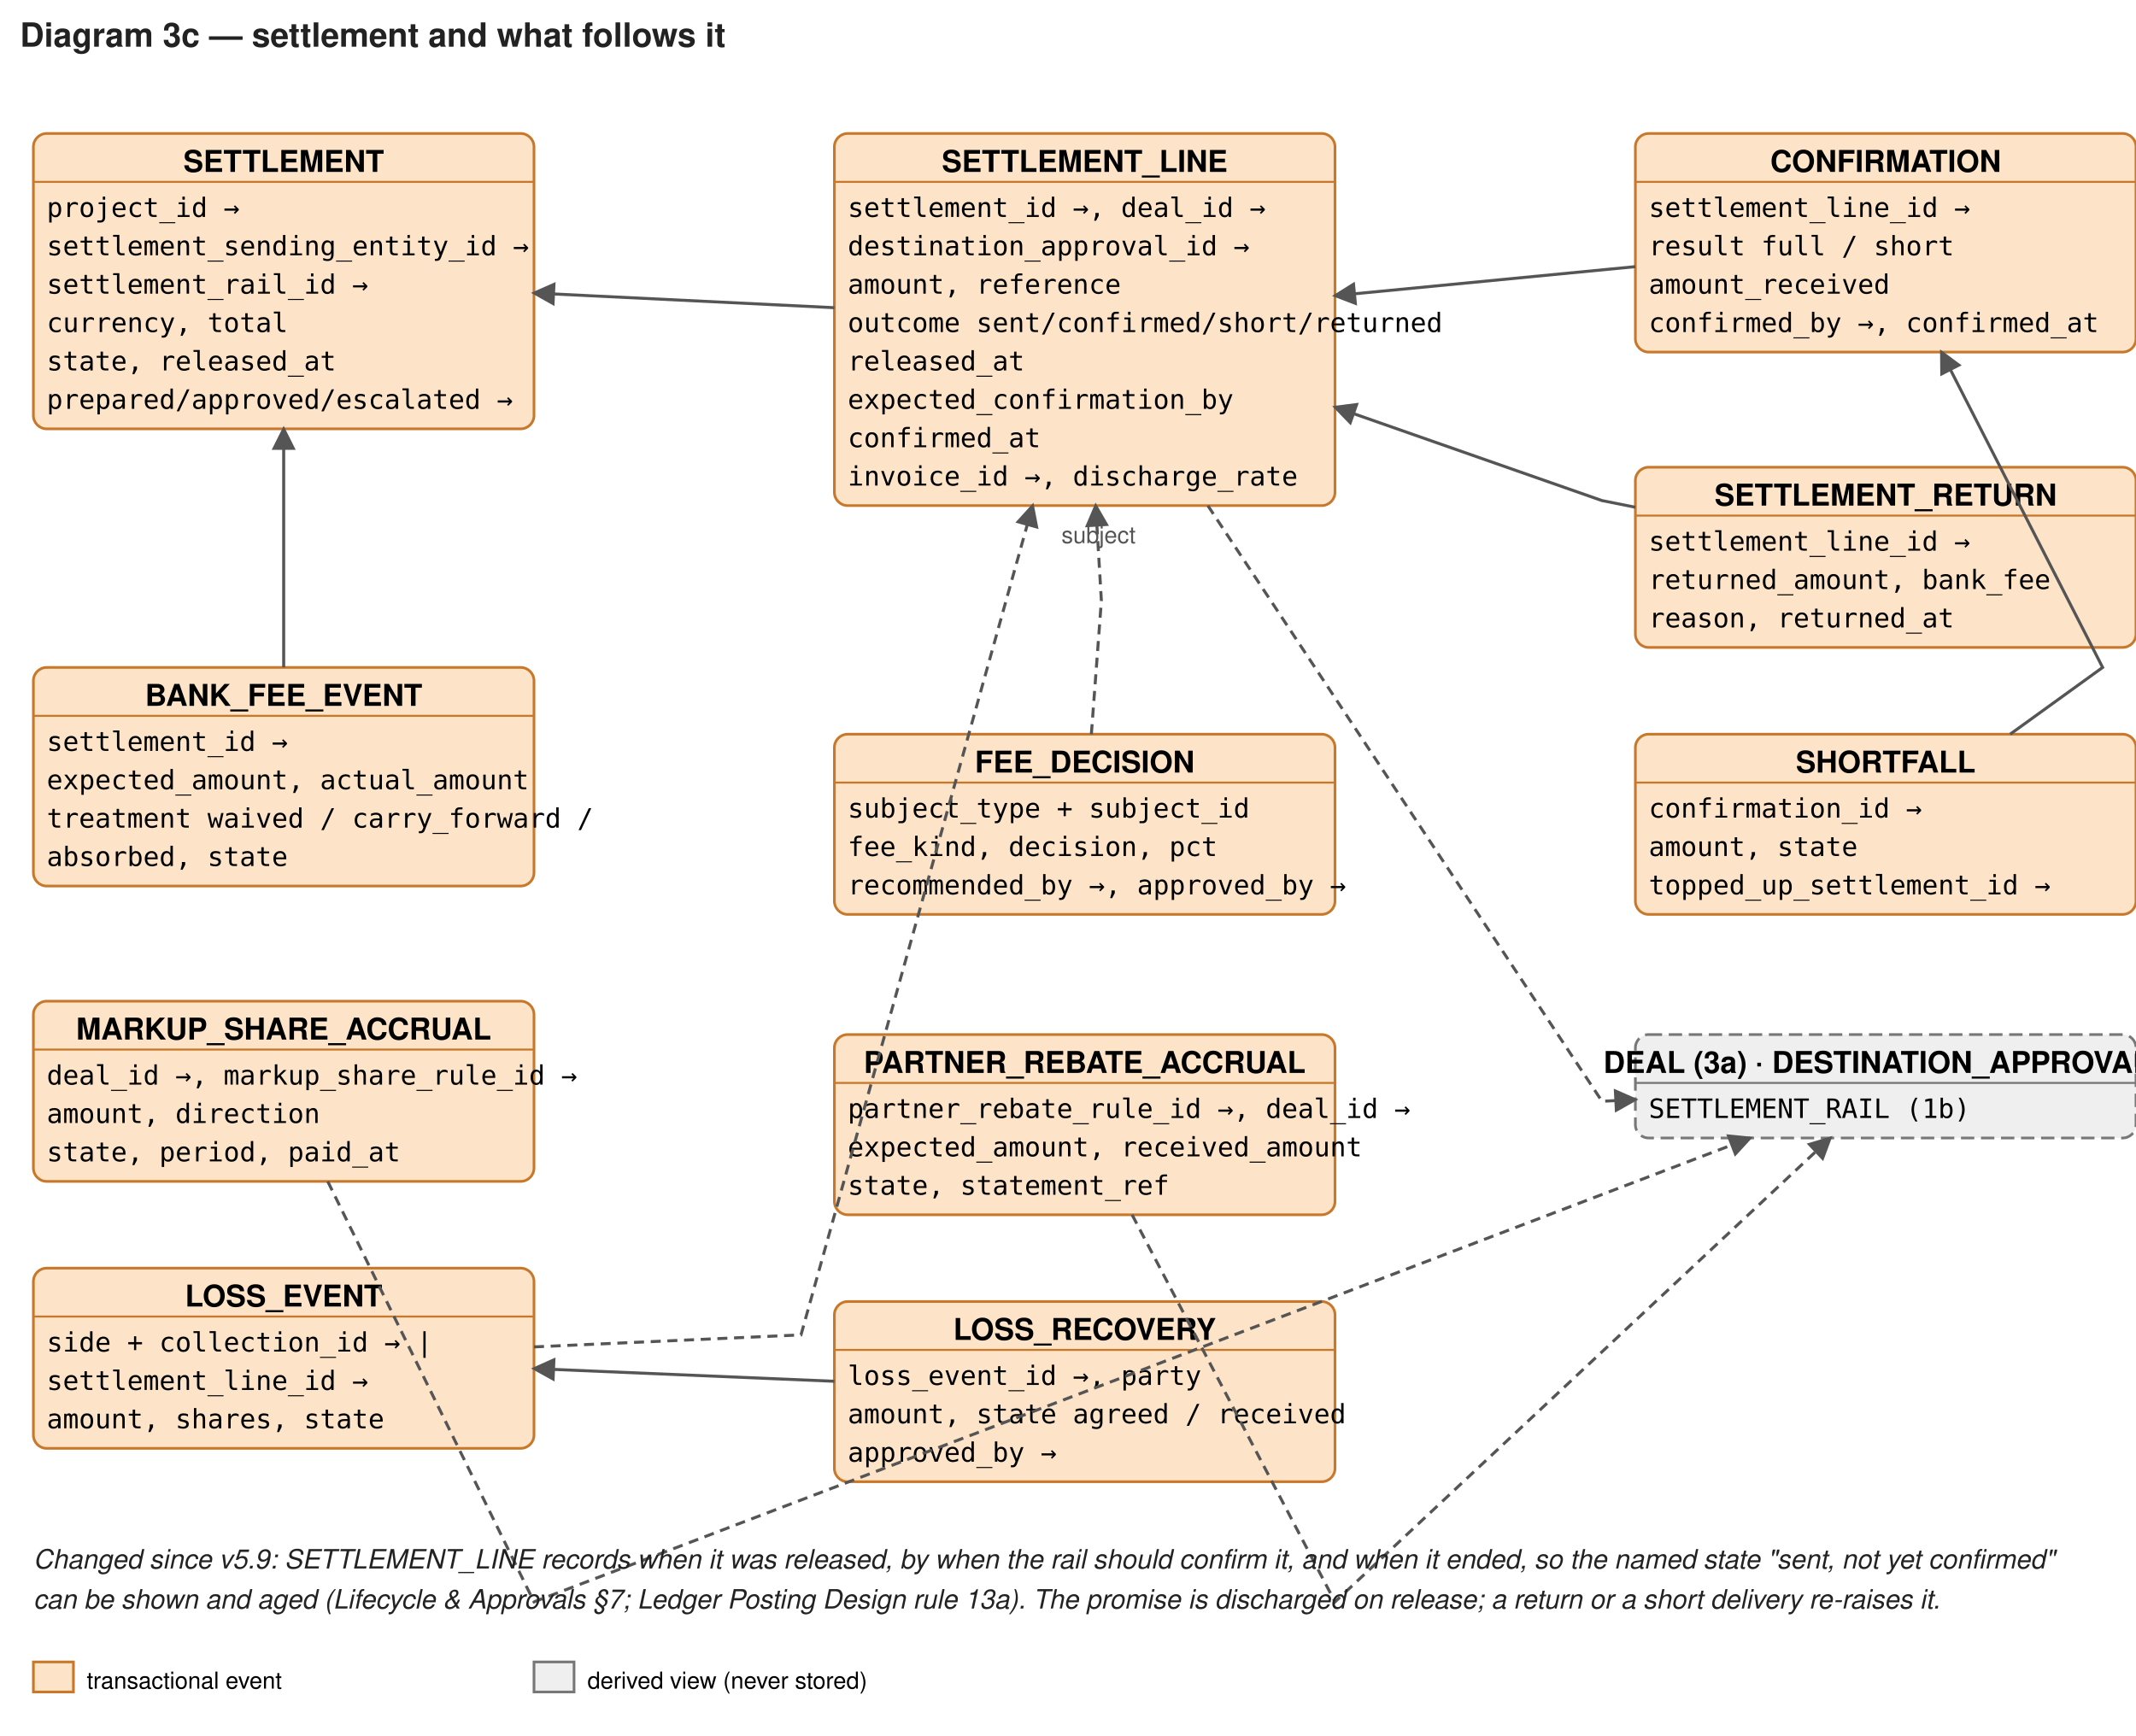
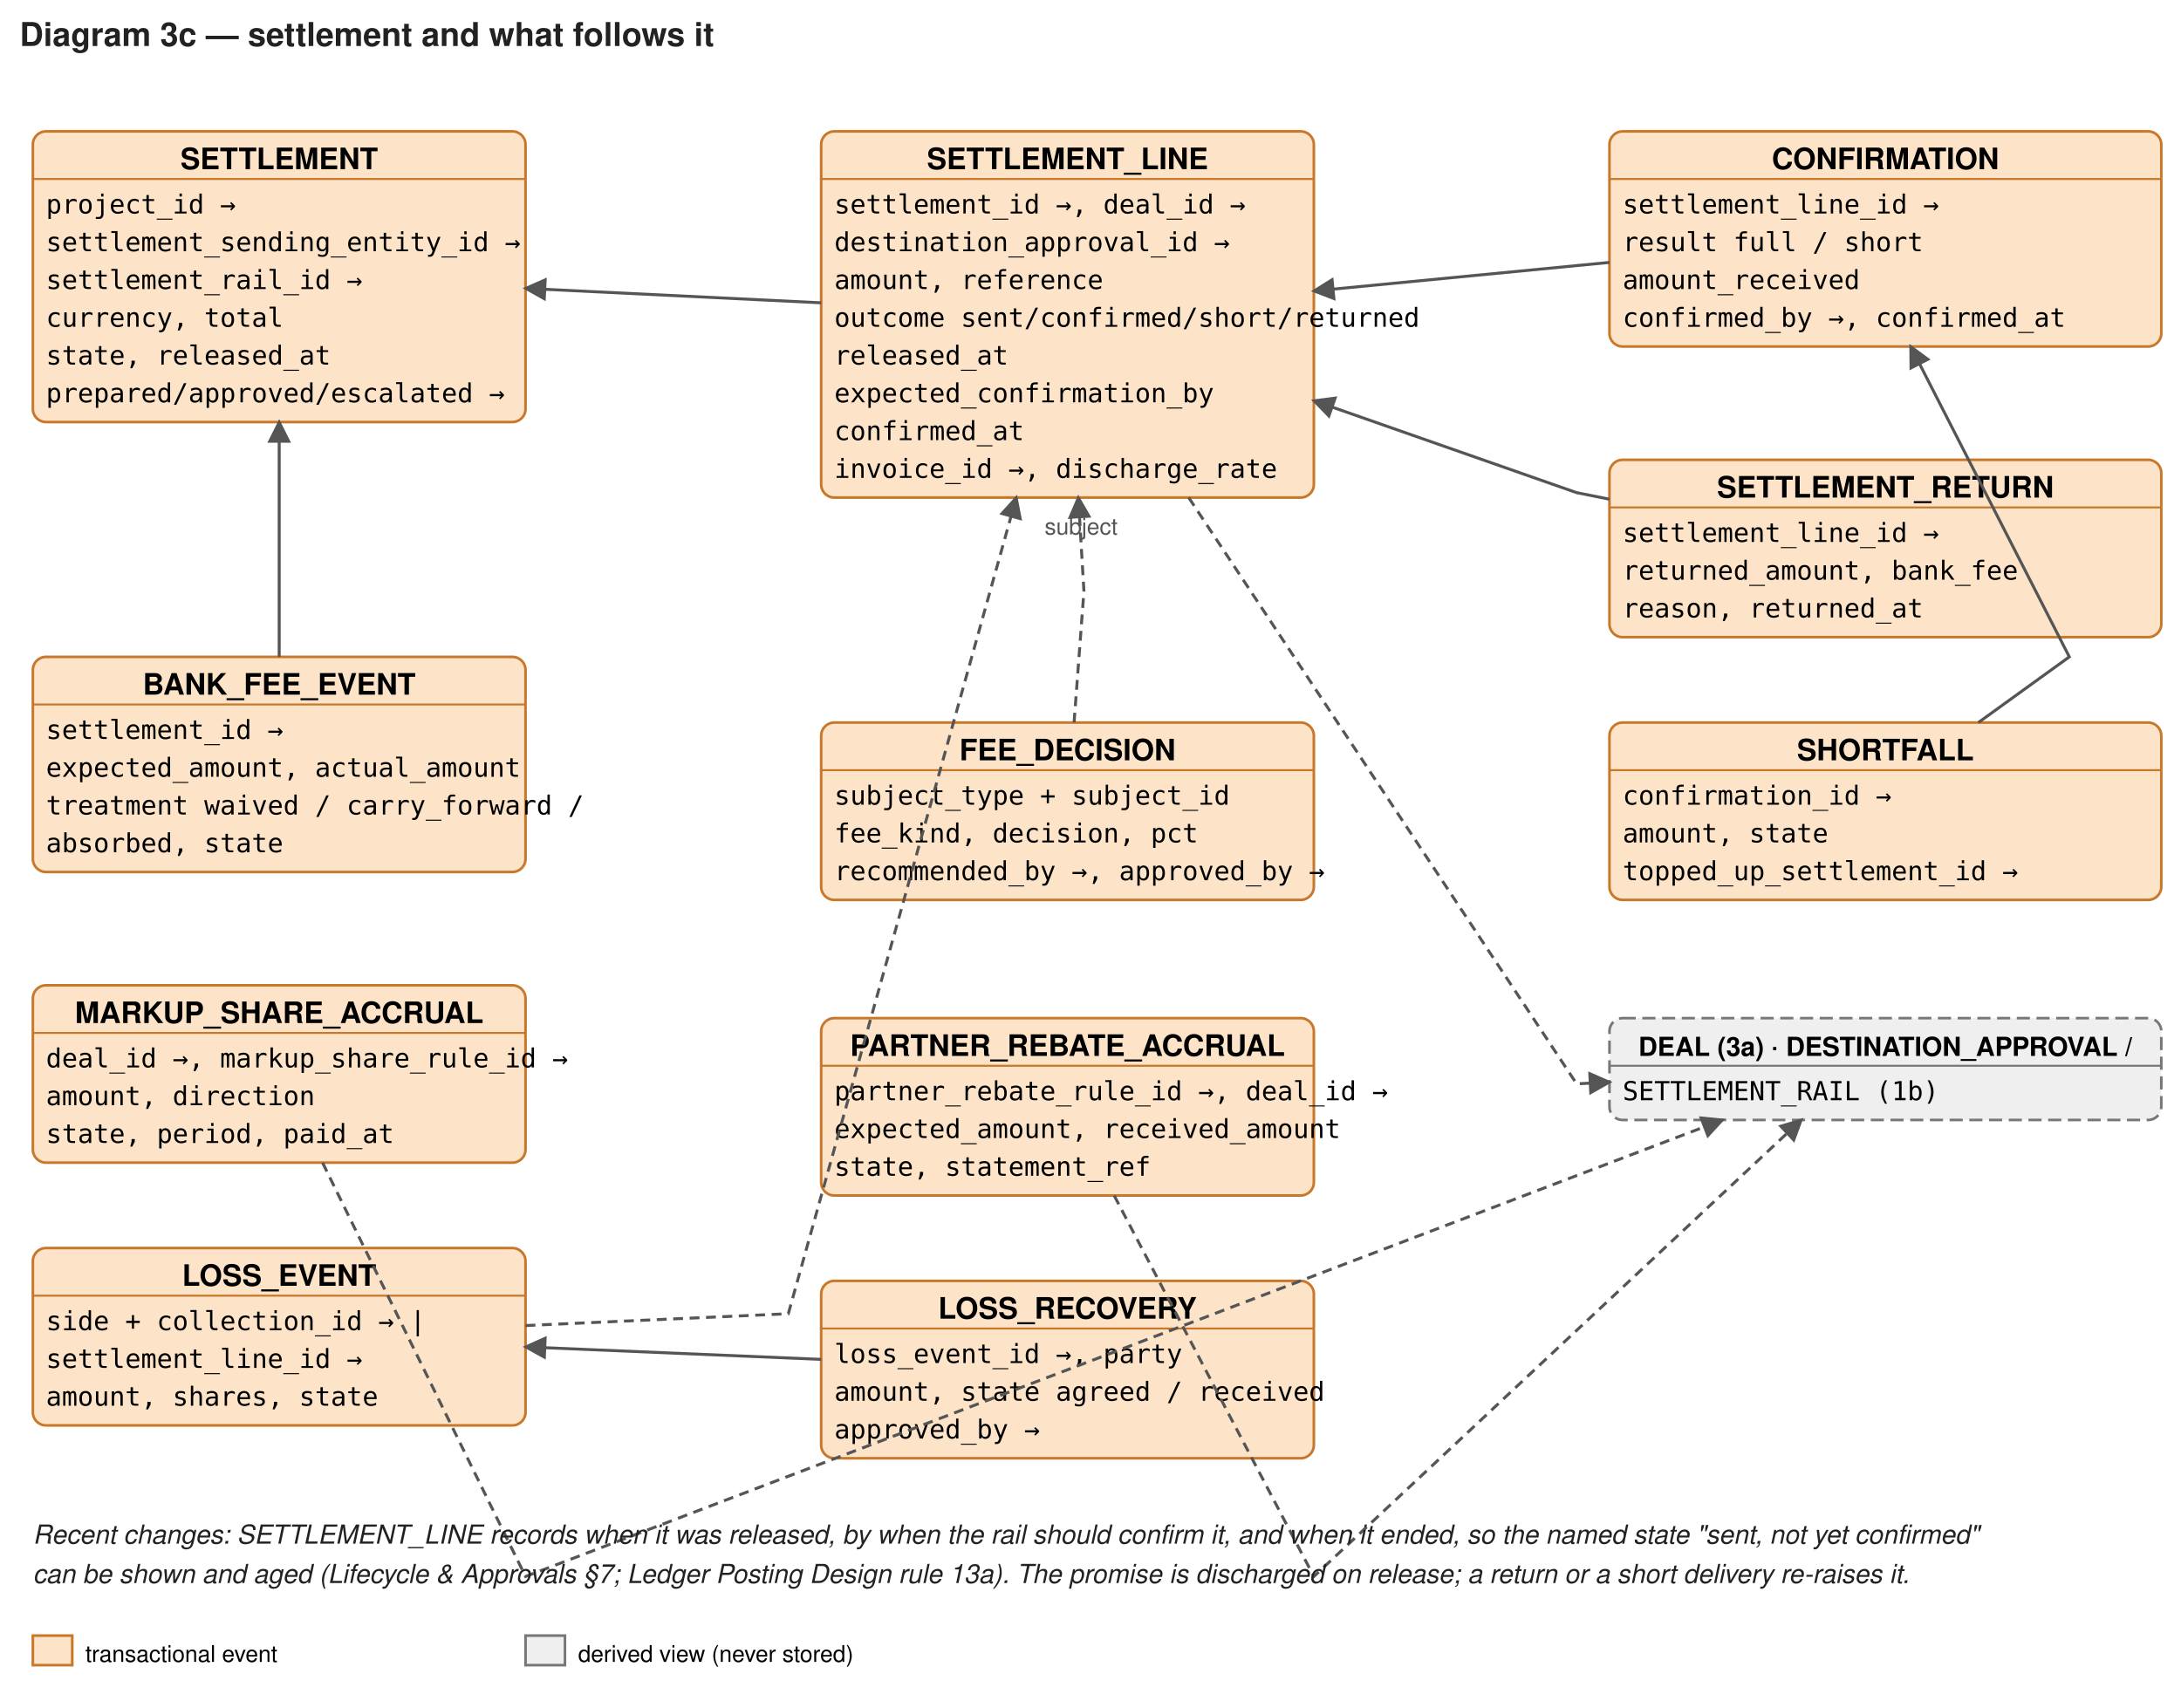
- <svg xmlns="http://www.w3.org/2000/svg" viewBox="0 0 640 520" width="100%" style="display:block; background:#FFFFFF; border:0.5pt solid #bbbbbb">
+ <svg xmlns="http://www.w3.org/2000/svg" viewBox="0 0 664 520" width="100%" style="display:block; background:#FFFFFF; border:0.5pt solid #bbbbbb">
  <defs>
    <marker id="arr" markerWidth="8" markerHeight="8" refX="7" refY="4" orient="auto" markerUnits="strokeWidth">
      <path d="M0,0 L8,4 L0,8 z" fill="#555" />
    </marker>
  </defs>
  <text x="6" y="14" font-size="10" font-family="Helvetica, Arial, sans-serif" fill="#222" text-anchor="start" font-weight="bold">Diagram 3c — settlement and what follows it</text>
  <rect x="10" y="40" width="150" height="88.5" rx="4" fill="#FDE4C8" stroke="#C8782A" stroke-width="0.8" />
  <text x="85.0" y="51.5" font-size="9" font-family="Helvetica, Arial, sans-serif" font-weight="bold" text-anchor="middle">SETTLEMENT</text>
  <line x1="10" y1="54.5" x2="160" y2="54.5" stroke="#C8782A" stroke-width="0.6" />
  <text x="14" y="65.0" font-size="8" font-family="Menlo, Consolas, monospace">project_id →</text>
  <text x="14" y="76.5" font-size="8" font-family="Menlo, Consolas, monospace">settlement_sending_entity_id →</text>
  <text x="14" y="88.0" font-size="8" font-family="Menlo, Consolas, monospace">settlement_rail_id →</text>
  <text x="14" y="99.5" font-size="8" font-family="Menlo, Consolas, monospace">currency, total</text>
  <text x="14" y="111.0" font-size="8" font-family="Menlo, Consolas, monospace">state, released_at</text>
  <text x="14" y="122.5" font-size="8" font-family="Menlo, Consolas, monospace">prepared/approved/escalated →</text>
  <rect x="250" y="40" width="150" height="111.5" rx="4" fill="#FDE4C8" stroke="#C8782A" stroke-width="0.8" />
  <text x="325.0" y="51.5" font-size="9" font-family="Helvetica, Arial, sans-serif" font-weight="bold" text-anchor="middle">SETTLEMENT_LINE</text>
  <line x1="250" y1="54.5" x2="400" y2="54.5" stroke="#C8782A" stroke-width="0.6" />
  <text x="254" y="65.0" font-size="8" font-family="Menlo, Consolas, monospace">settlement_id →, deal_id →</text>
  <text x="254" y="76.5" font-size="8" font-family="Menlo, Consolas, monospace">destination_approval_id →</text>
  <text x="254" y="88.0" font-size="8" font-family="Menlo, Consolas, monospace">amount, reference</text>
  <text x="254" y="99.5" font-size="8" font-family="Menlo, Consolas, monospace">outcome sent/confirmed/short/returned</text>
  <text x="254" y="111.0" font-size="8" font-family="Menlo, Consolas, monospace">released_at</text>
  <text x="254" y="122.5" font-size="8" font-family="Menlo, Consolas, monospace">expected_confirmation_by</text>
  <text x="254" y="134.0" font-size="8" font-family="Menlo, Consolas, monospace">confirmed_at</text>
  <text x="254" y="145.5" font-size="8" font-family="Menlo, Consolas, monospace">invoice_id →, discharge_rate</text>
-   <rect x="490" y="40" width="150" height="65.5" rx="4" fill="#FDE4C8" stroke="#C8782A" stroke-width="0.8" />
-   <text x="565.0" y="51.5" font-size="9" font-family="Helvetica, Arial, sans-serif" font-weight="bold" text-anchor="middle">CONFIRMATION</text>
-   <line x1="490" y1="54.5" x2="640" y2="54.5" stroke="#C8782A" stroke-width="0.6" />
+   <rect x="490" y="40" width="168" height="65.5" rx="4" fill="#FDE4C8" stroke="#C8782A" stroke-width="0.8" />
+   <text x="574.0" y="51.5" font-size="9" font-family="Helvetica, Arial, sans-serif" font-weight="bold" text-anchor="middle">CONFIRMATION</text>
+   <line x1="490" y1="54.5" x2="658" y2="54.5" stroke="#C8782A" stroke-width="0.6" />
  <text x="494" y="65.0" font-size="8" font-family="Menlo, Consolas, monospace">settlement_line_id →</text>
  <text x="494" y="76.5" font-size="8" font-family="Menlo, Consolas, monospace">result full / short</text>
  <text x="494" y="88.0" font-size="8" font-family="Menlo, Consolas, monospace">amount_received</text>
  <text x="494" y="99.5" font-size="8" font-family="Menlo, Consolas, monospace">confirmed_by →, confirmed_at</text>
-   <rect x="490" y="140" width="150" height="54.0" rx="4" fill="#FDE4C8" stroke="#C8782A" stroke-width="0.8" />
-   <text x="565.0" y="151.5" font-size="9" font-family="Helvetica, Arial, sans-serif" font-weight="bold" text-anchor="middle">SETTLEMENT_RETURN</text>
-   <line x1="490" y1="154.5" x2="640" y2="154.5" stroke="#C8782A" stroke-width="0.6" />
+   <rect x="490" y="140" width="168" height="54.0" rx="4" fill="#FDE4C8" stroke="#C8782A" stroke-width="0.8" />
+   <text x="574.0" y="151.5" font-size="9" font-family="Helvetica, Arial, sans-serif" font-weight="bold" text-anchor="middle">SETTLEMENT_RETURN</text>
+   <line x1="490" y1="154.5" x2="658" y2="154.5" stroke="#C8782A" stroke-width="0.6" />
  <text x="494" y="165.0" font-size="8" font-family="Menlo, Consolas, monospace">settlement_line_id →</text>
  <text x="494" y="176.5" font-size="8" font-family="Menlo, Consolas, monospace">returned_amount, bank_fee</text>
  <text x="494" y="188.0" font-size="8" font-family="Menlo, Consolas, monospace">reason, returned_at</text>
-   <rect x="490" y="220" width="150" height="54.0" rx="4" fill="#FDE4C8" stroke="#C8782A" stroke-width="0.8" />
-   <text x="565.0" y="231.5" font-size="9" font-family="Helvetica, Arial, sans-serif" font-weight="bold" text-anchor="middle">SHORTFALL</text>
-   <line x1="490" y1="234.5" x2="640" y2="234.5" stroke="#C8782A" stroke-width="0.6" />
+   <rect x="490" y="220" width="168" height="54.0" rx="4" fill="#FDE4C8" stroke="#C8782A" stroke-width="0.8" />
+   <text x="574.0" y="231.5" font-size="9" font-family="Helvetica, Arial, sans-serif" font-weight="bold" text-anchor="middle">SHORTFALL</text>
+   <line x1="490" y1="234.5" x2="658" y2="234.5" stroke="#C8782A" stroke-width="0.6" />
  <text x="494" y="245.0" font-size="8" font-family="Menlo, Consolas, monospace">confirmation_id →</text>
  <text x="494" y="256.5" font-size="8" font-family="Menlo, Consolas, monospace">amount, state</text>
  <text x="494" y="268.0" font-size="8" font-family="Menlo, Consolas, monospace">topped_up_settlement_id →</text>
  <rect x="10" y="200" width="150" height="65.5" rx="4" fill="#FDE4C8" stroke="#C8782A" stroke-width="0.8" />
  <text x="85.0" y="211.5" font-size="9" font-family="Helvetica, Arial, sans-serif" font-weight="bold" text-anchor="middle">BANK_FEE_EVENT</text>
  <line x1="10" y1="214.5" x2="160" y2="214.5" stroke="#C8782A" stroke-width="0.6" />
  <text x="14" y="225.0" font-size="8" font-family="Menlo, Consolas, monospace">settlement_id →</text>
  <text x="14" y="236.5" font-size="8" font-family="Menlo, Consolas, monospace">expected_amount, actual_amount</text>
  <text x="14" y="248.0" font-size="8" font-family="Menlo, Consolas, monospace">treatment waived / carry_forward /</text>
  <text x="14" y="259.5" font-size="8" font-family="Menlo, Consolas, monospace">  absorbed, state</text>
  <rect x="250" y="220" width="150" height="54.0" rx="4" fill="#FDE4C8" stroke="#C8782A" stroke-width="0.8" />
  <text x="325.0" y="231.5" font-size="9" font-family="Helvetica, Arial, sans-serif" font-weight="bold" text-anchor="middle">FEE_DECISION</text>
  <line x1="250" y1="234.5" x2="400" y2="234.5" stroke="#C8782A" stroke-width="0.6" />
  <text x="254" y="245.0" font-size="8" font-family="Menlo, Consolas, monospace">subject_type + subject_id</text>
  <text x="254" y="256.5" font-size="8" font-family="Menlo, Consolas, monospace">fee_kind, decision, pct</text>
  <text x="254" y="268.0" font-size="8" font-family="Menlo, Consolas, monospace">recommended_by →, approved_by →</text>
  <rect x="10" y="300" width="150" height="54.0" rx="4" fill="#FDE4C8" stroke="#C8782A" stroke-width="0.8" />
  <text x="85.0" y="311.5" font-size="9" font-family="Helvetica, Arial, sans-serif" font-weight="bold" text-anchor="middle">MARKUP_SHARE_ACCRUAL</text>
  <line x1="10" y1="314.5" x2="160" y2="314.5" stroke="#C8782A" stroke-width="0.6" />
  <text x="14" y="325.0" font-size="8" font-family="Menlo, Consolas, monospace">deal_id →, markup_share_rule_id →</text>
  <text x="14" y="336.5" font-size="8" font-family="Menlo, Consolas, monospace">amount, direction</text>
  <text x="14" y="348.0" font-size="8" font-family="Menlo, Consolas, monospace">state, period, paid_at</text>
  <rect x="250" y="310" width="150" height="54.0" rx="4" fill="#FDE4C8" stroke="#C8782A" stroke-width="0.8" />
  <text x="325.0" y="321.5" font-size="9" font-family="Helvetica, Arial, sans-serif" font-weight="bold" text-anchor="middle">PARTNER_REBATE_ACCRUAL</text>
  <line x1="250" y1="324.5" x2="400" y2="324.5" stroke="#C8782A" stroke-width="0.6" />
  <text x="254" y="335.0" font-size="8" font-family="Menlo, Consolas, monospace">partner_rebate_rule_id →, deal_id →</text>
  <text x="254" y="346.5" font-size="8" font-family="Menlo, Consolas, monospace">expected_amount, received_amount</text>
  <text x="254" y="358.0" font-size="8" font-family="Menlo, Consolas, monospace">state, statement_ref</text>
  <rect x="10" y="380" width="150" height="54.0" rx="4" fill="#FDE4C8" stroke="#C8782A" stroke-width="0.8" />
  <text x="85.0" y="391.5" font-size="9" font-family="Helvetica, Arial, sans-serif" font-weight="bold" text-anchor="middle">LOSS_EVENT</text>
  <line x1="10" y1="394.5" x2="160" y2="394.5" stroke="#C8782A" stroke-width="0.6" />
  <text x="14" y="405.0" font-size="8" font-family="Menlo, Consolas, monospace">side + collection_id → |</text>
  <text x="14" y="416.5" font-size="8" font-family="Menlo, Consolas, monospace">  settlement_line_id →</text>
  <text x="14" y="428.0" font-size="8" font-family="Menlo, Consolas, monospace">amount, shares, state</text>
  <rect x="250" y="390" width="150" height="54.0" rx="4" fill="#FDE4C8" stroke="#C8782A" stroke-width="0.8" />
  <text x="325.0" y="401.5" font-size="9" font-family="Helvetica, Arial, sans-serif" font-weight="bold" text-anchor="middle">LOSS_RECOVERY</text>
  <line x1="250" y1="404.5" x2="400" y2="404.5" stroke="#C8782A" stroke-width="0.6" />
  <text x="254" y="415.0" font-size="8" font-family="Menlo, Consolas, monospace">loss_event_id →, party</text>
  <text x="254" y="426.5" font-size="8" font-family="Menlo, Consolas, monospace">amount, state agreed / received</text>
  <text x="254" y="438.0" font-size="8" font-family="Menlo, Consolas, monospace">approved_by →</text>
-   <rect x="490" y="310" width="150" height="31.0" rx="4" fill="#EFEFEF" stroke="#777777" stroke-width="0.8" stroke-dasharray="4 2" />
-   <text x="565.0" y="321.5" font-size="9" font-family="Helvetica, Arial, sans-serif" font-weight="bold" text-anchor="middle">DEAL (3a) · DESTINATION_APPROVAL /</text>
-   <line x1="490" y1="324.5" x2="640" y2="324.5" stroke="#777777" stroke-width="0.6" />
+   <rect x="490" y="310" width="168" height="31.0" rx="4" fill="#EFEFEF" stroke="#777777" stroke-width="0.8" stroke-dasharray="4 2" />
+   <text x="574.0" y="321.5" font-size="8" font-family="Helvetica, Arial, sans-serif" font-weight="bold" text-anchor="middle">DEAL (3a) · DESTINATION_APPROVAL /</text>
+   <line x1="490" y1="324.5" x2="658" y2="324.5" stroke="#777777" stroke-width="0.6" />
  <text x="494" y="335.0" font-size="8" font-family="Menlo, Consolas, monospace">SETTLEMENT_RAIL (1b)</text>
  <path d="M 250.0 92.2 L 160.0 87.8" fill="none" stroke="#555" stroke-width="0.9" marker-end="url(#arr)" />
  <path d="M 490.0 79.9 L 400.0 88.6" fill="none" stroke="#555" stroke-width="0.9" marker-end="url(#arr)" />
  <path d="M 490.0 152.0 L 480.0 150.0 L 400.0 122.0" fill="none" stroke="#555" stroke-width="0.9" marker-end="url(#arr)" />
  <path d="M 602.3 220.0 L 630.0 200.0 L 581.7 105.5" fill="none" stroke="#555" stroke-width="0.9" marker-end="url(#arr)" />
  <path d="M 85.0 200.0 L 85.0 128.5" fill="none" stroke="#555" stroke-width="0.9" marker-end="url(#arr)" />
  <path d="M 327.0 220.0 L 330.0 180.0 L 328.3 151.5" fill="none" stroke="#555" stroke-width="0.9" stroke-dasharray="3 2" marker-end="url(#arr)" />
  <text x="329.154" y="162.75" font-size="7" font-family="Helvetica, Arial, sans-serif" fill="#555" text-anchor="middle">subject</text>
  <path d="M 250.0 413.9 L 160.0 410.1" fill="none" stroke="#555" stroke-width="0.9" marker-end="url(#arr)" />
  <path d="M 160.0 403.6 L 240.0 400.0 L 309.4 151.5" fill="none" stroke="#555" stroke-width="0.9" stroke-dasharray="3 2" marker-end="url(#arr)" />
  <path d="M 361.9 151.5 L 480.0 330.0 L 490.0 329.5" fill="none" stroke="#555" stroke-width="0.9" stroke-dasharray="3 2" marker-end="url(#arr)" />
  <path d="M 98.2 354.0 L 160.0 480.0 L 524.4 341.0" fill="none" stroke="#555" stroke-width="0.9" stroke-dasharray="3 2" marker-end="url(#arr)" />
  <path d="M 339.2 364.0 L 400.0 480.0 L 548.4 341.0" fill="none" stroke="#555" stroke-width="0.9" stroke-dasharray="3 2" marker-end="url(#arr)" />
-   <text x="10" y="470" font-size="8" font-family="Helvetica, Arial, sans-serif" fill="#222" text-anchor="start" font-style="italic">Changed since v5.9: SETTLEMENT_LINE records when it was released, by when the rail should confirm it, and when it ended, so the named state "sent, not yet confirmed"</text>
+   <text x="10" y="470" font-size="8" font-family="Helvetica, Arial, sans-serif" fill="#222" text-anchor="start" font-style="italic">Recent changes: SETTLEMENT_LINE records when it was released, by when the rail should confirm it, and when it ended, so the named state "sent, not yet confirmed"</text>
  <text x="10" y="482" font-size="8" font-family="Helvetica, Arial, sans-serif" fill="#222" text-anchor="start" font-style="italic">can be shown and aged (Lifecycle &amp; Approvals §7; Ledger Posting Design rule 13a). The promise is discharged on release; a return or a short delivery re-raises it.</text>
  <rect x="10" y="498" width="12" height="9" fill="#FDE4C8" stroke="#C8782A" stroke-width="0.8" />
  <text x="26" y="506" font-size="7" font-family="Helvetica, Arial, sans-serif">transactional event</text>
  <rect x="160" y="498" width="12" height="9" fill="#EFEFEF" stroke="#777777" stroke-width="0.8" />
  <text x="176" y="506" font-size="7" font-family="Helvetica, Arial, sans-serif">derived view (never stored)</text>
</svg>
